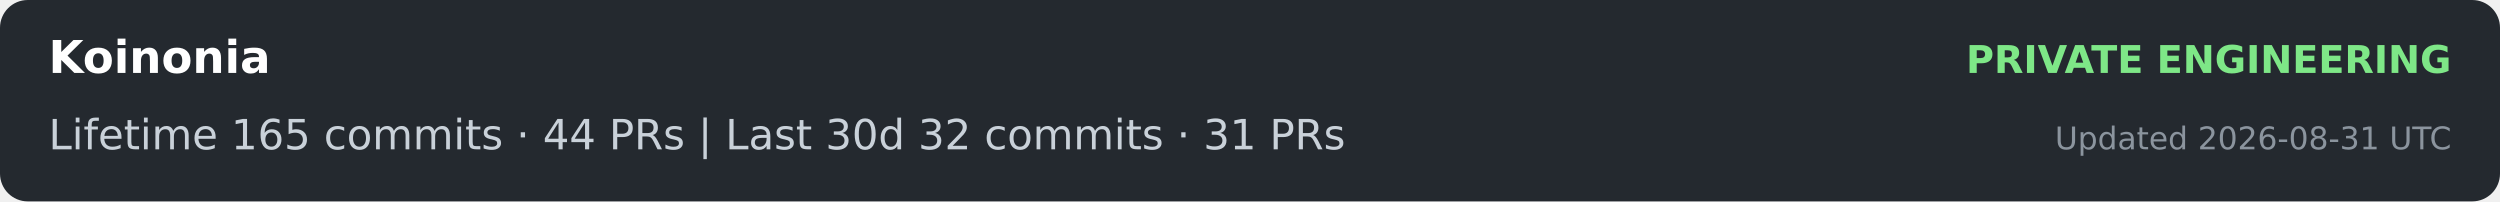
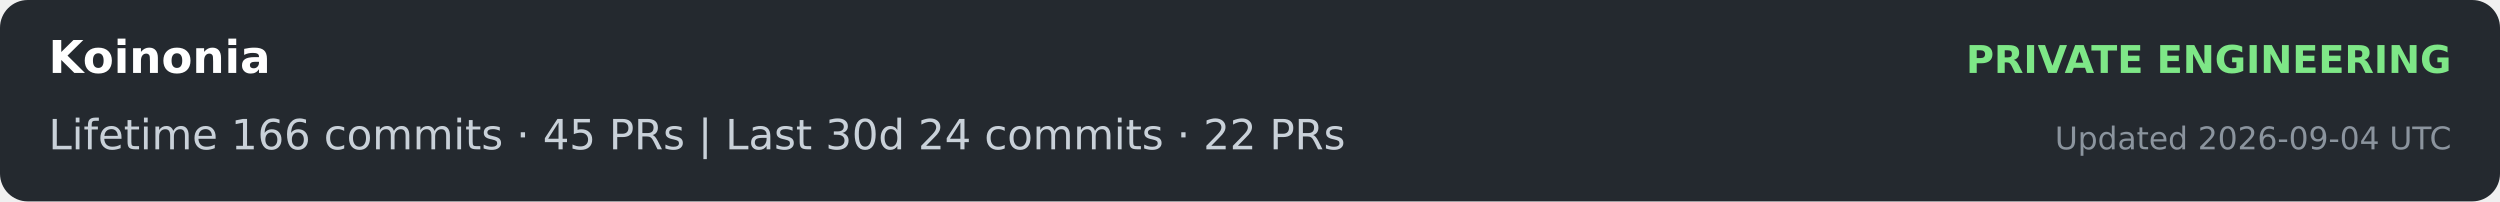
- <svg xmlns="http://www.w3.org/2000/svg" width="720" height="58" role="img" aria-label="Koinonia: lifetime 165 commits and 44 PRs; last 30 days 32 commits and 31 PRs">
+ <svg xmlns="http://www.w3.org/2000/svg" width="720" height="58" role="img" aria-label="Koinonia: lifetime 166 commits and 45 PRs; last 30 days 24 commits and 22 PRs">
  <rect width="720" height="58" rx="8" fill="#24292f" />
  <text x="14" y="21" fill="#ffffff" font-family="Verdana,DejaVu Sans,sans-serif" font-size="13" font-weight="700">Koinonia</text>
  <text x="706" y="21" text-anchor="end" fill="#7ee787" font-family="Verdana,DejaVu Sans,sans-serif" font-size="11" font-weight="700">PRIVATE ENGINEERING</text>
-   <text x="14" y="43" fill="#c9d1d9" font-family="Verdana,DejaVu Sans,sans-serif" font-size="12">Lifetime  165 commits · 44 PRs     |     Last 30d  32 commits · 31 PRs</text>
-   <text x="706" y="43" text-anchor="end" fill="#8b949e" font-family="Verdana,DejaVu Sans,sans-serif" font-size="9">Updated 2026-08-31 UTC</text>
+   <text x="14" y="43" fill="#c9d1d9" font-family="Verdana,DejaVu Sans,sans-serif" font-size="12">Lifetime  166 commits · 45 PRs     |     Last 30d  24 commits · 22 PRs</text>
+   <text x="706" y="43" text-anchor="end" fill="#8b949e" font-family="Verdana,DejaVu Sans,sans-serif" font-size="9">Updated 2026-09-04 UTC</text>
</svg>
